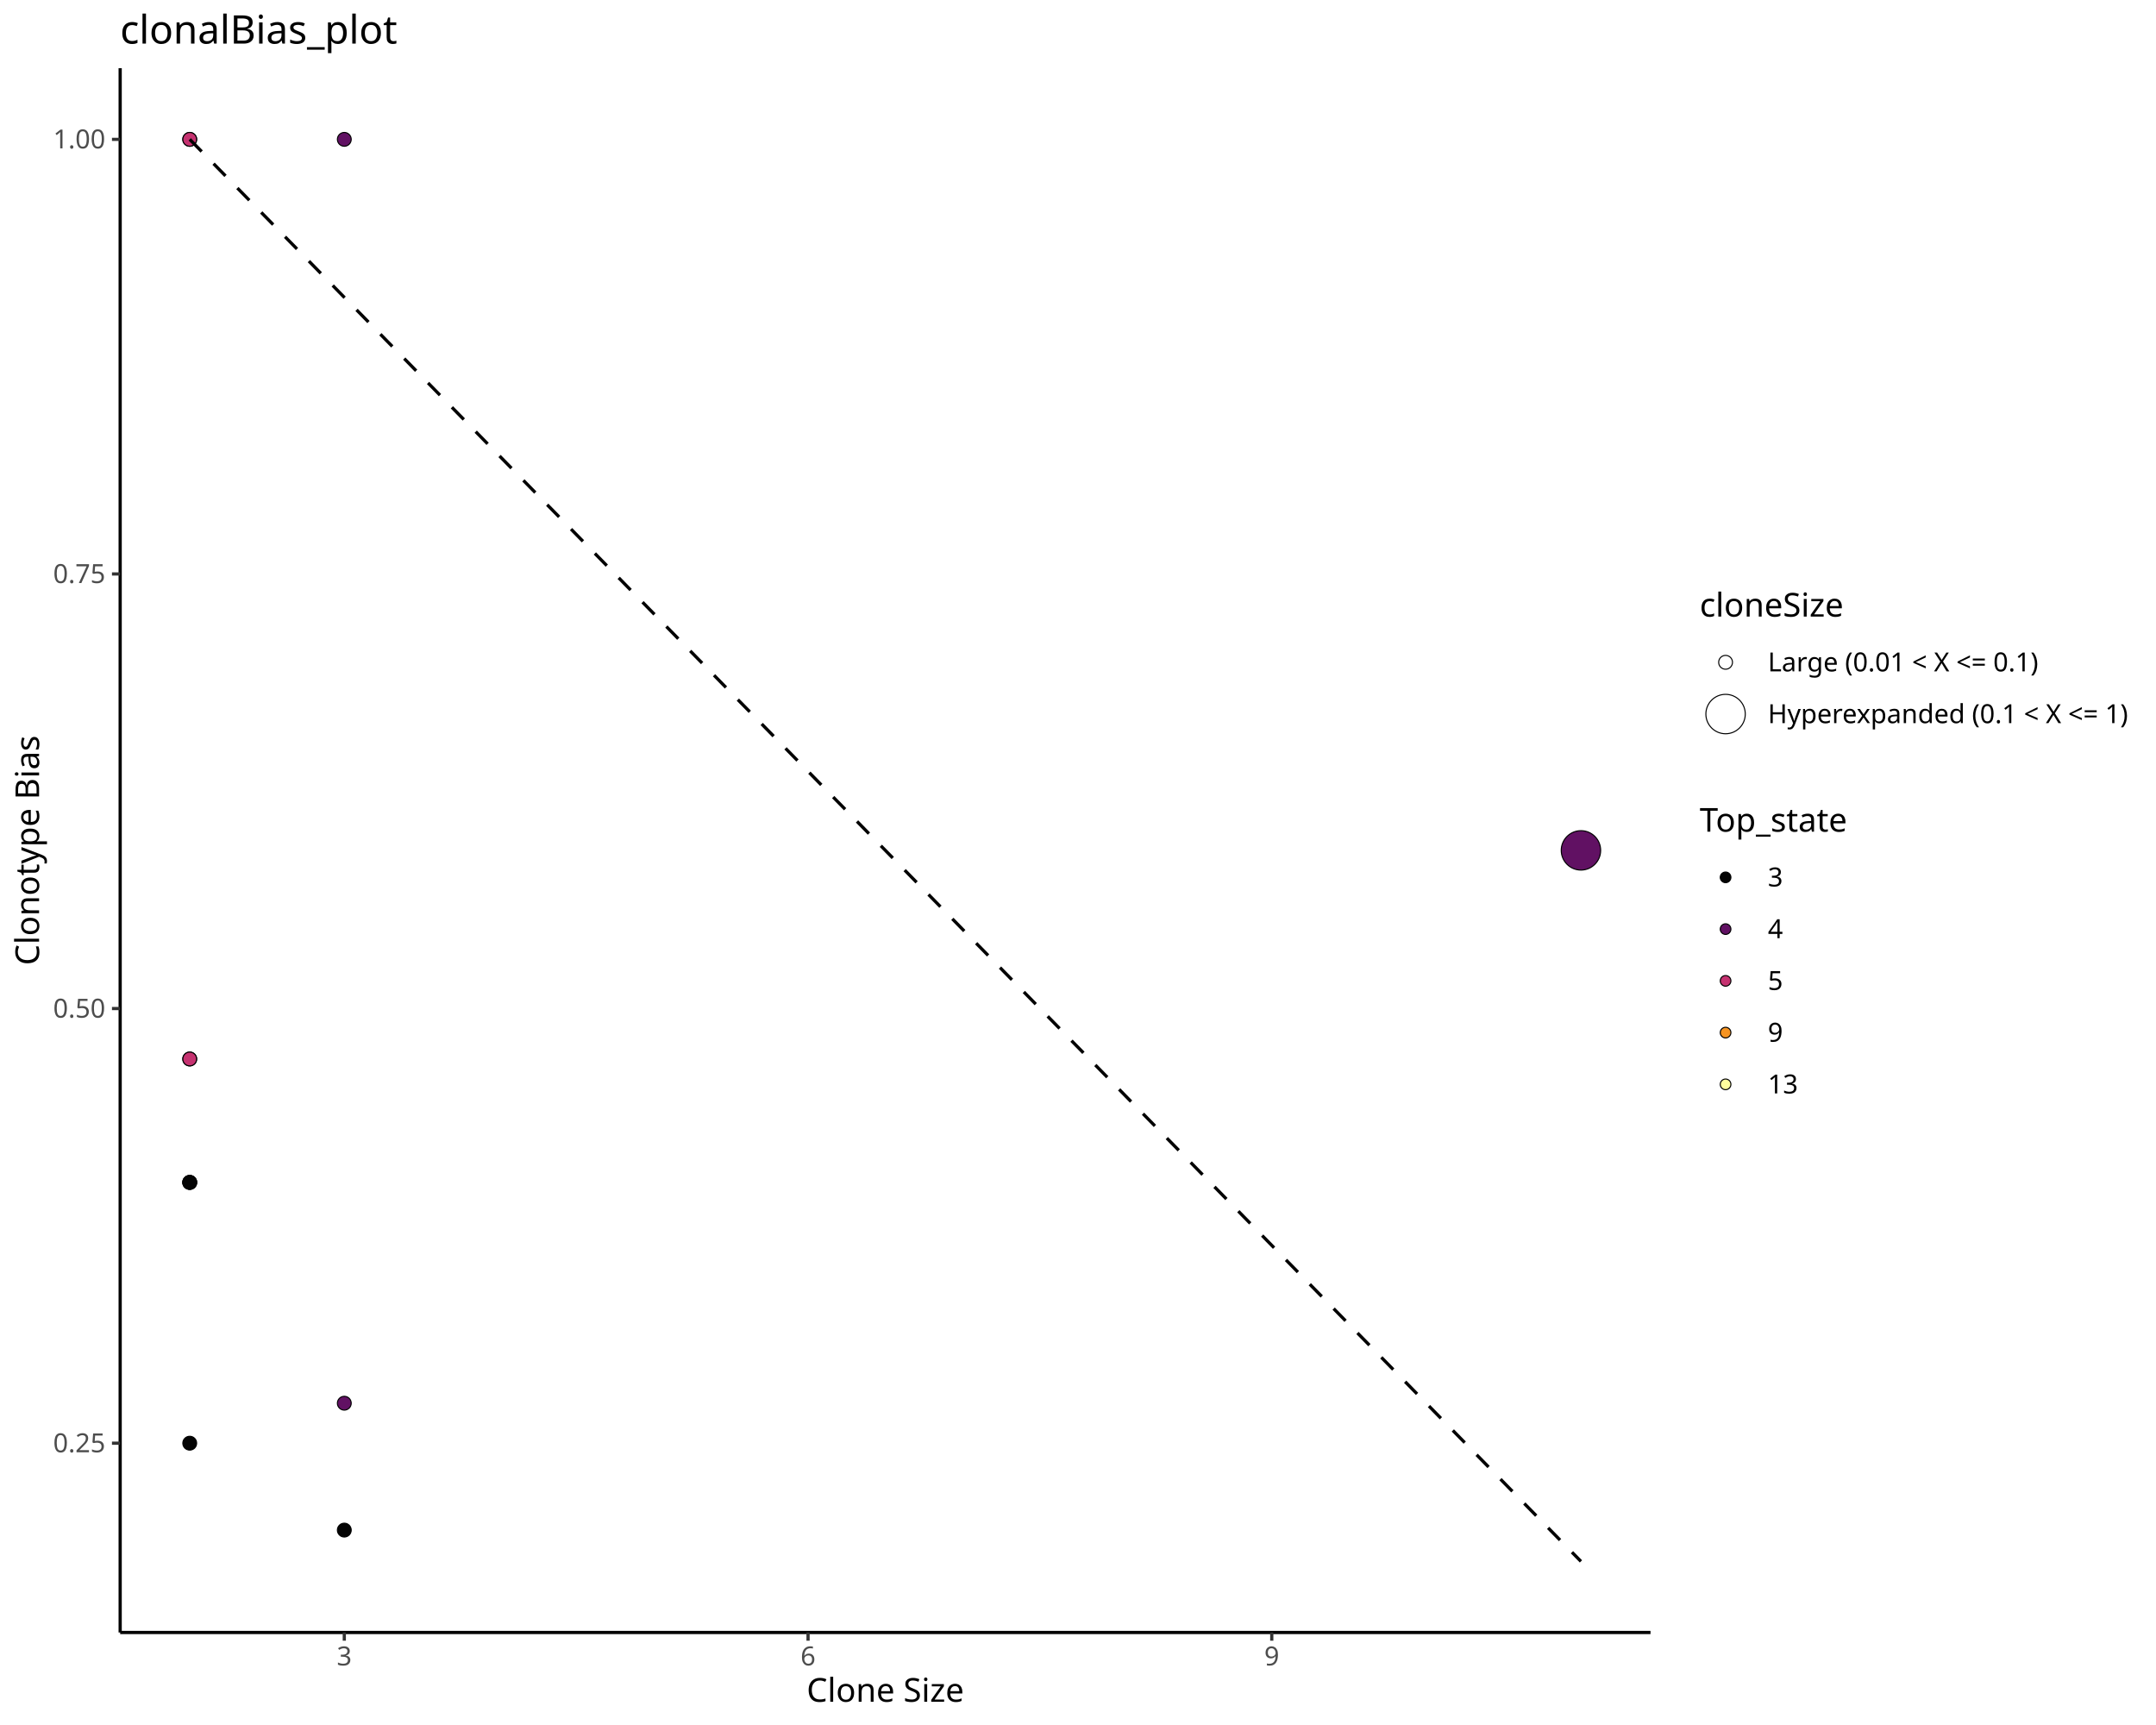
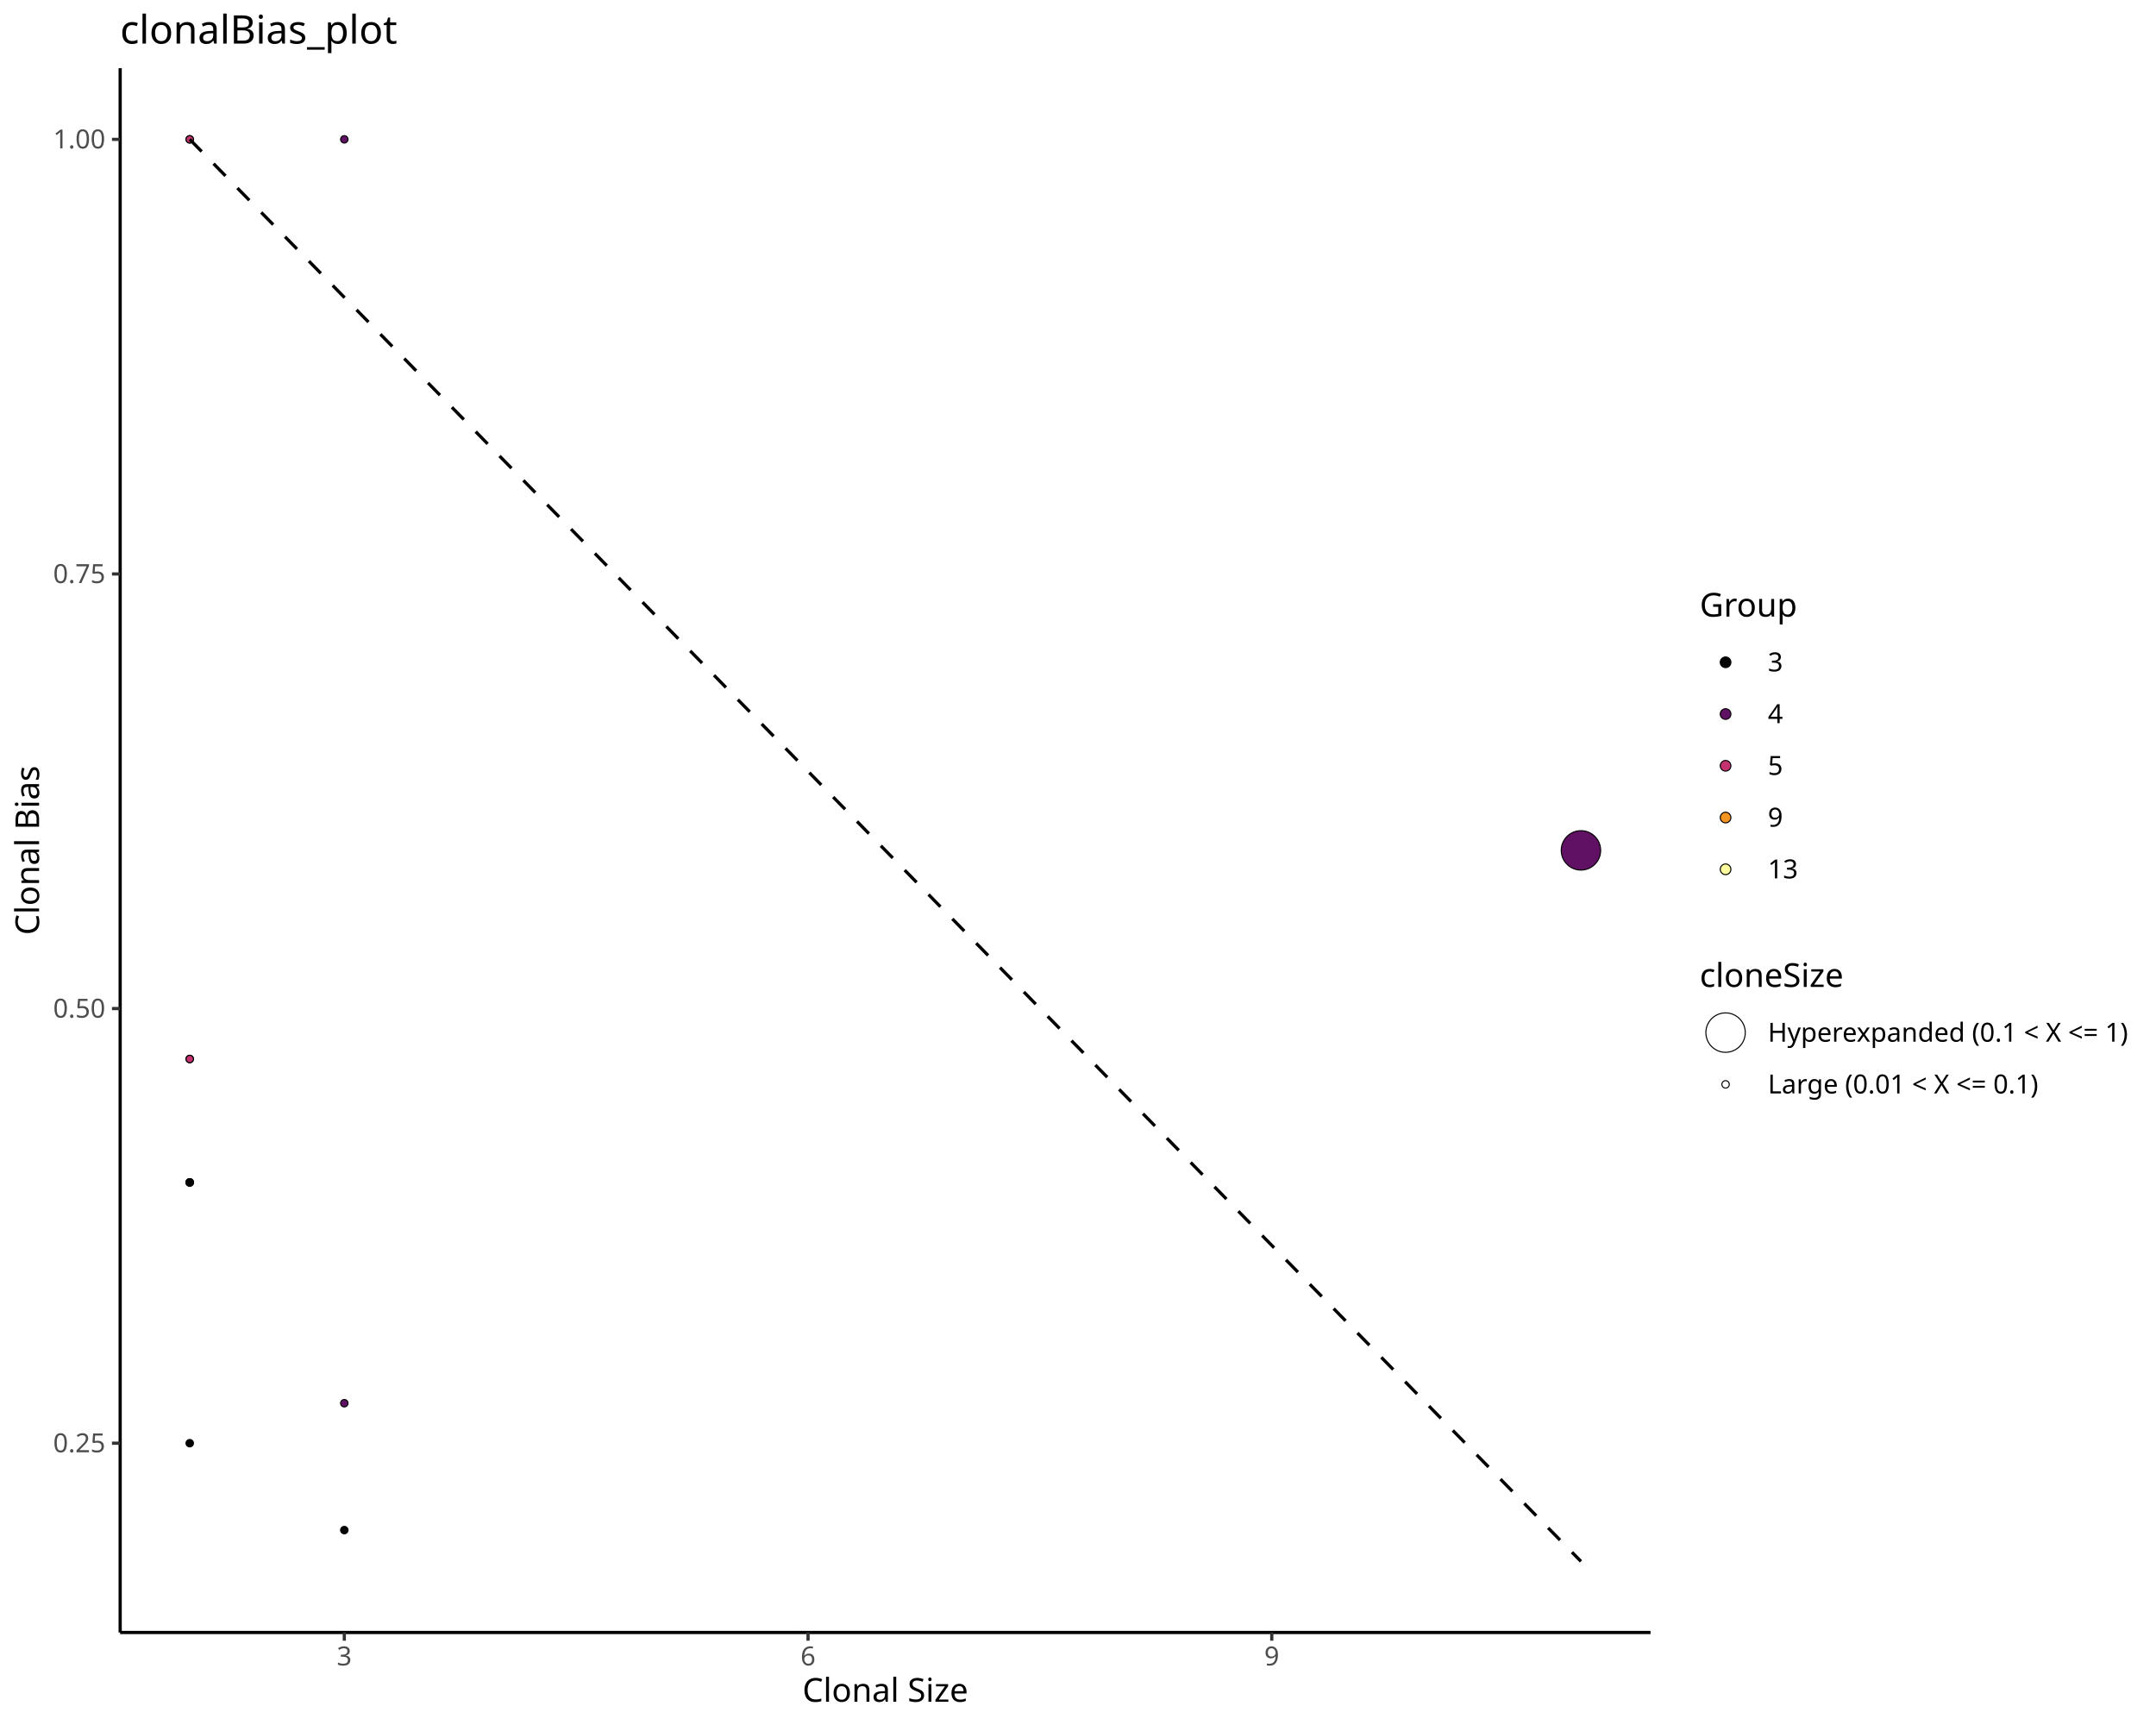
<svg xmlns="http://www.w3.org/2000/svg" class="svglite" data-engine-version="2.0" width="720.00pt" height="576.00pt" viewBox="0 0 720.00 576.00">
  <defs>
    <style type="text/css">
    .svglite line, .svglite polyline, .svglite polygon, .svglite path, .svglite rect, .svglite circle {
      fill: none;
      stroke: #000000;
      stroke-linecap: round;
      stroke-linejoin: round;
      stroke-miterlimit: 10.00;
    }
  </style>
  </defs>
  <rect width="100%" height="100%" style="stroke: none; fill: #FFFFFF;" />
  <defs>
    <clipPath id="cpMC4wMHw3MjAuMDB8MC4wMHw1NzYuMDA=">
      <rect x="0.00" y="0.00" width="720.00" height="576.00" />
    </clipPath>
  </defs>
  <g clip-path="url(#cpMC4wMHw3MjAuMDB8MC4wMHw1NzYuMDA=)">
    <rect x="0.00" y="0.00" width="720.00" height="576.00" style="stroke-width: 1.07; stroke: #FFFFFF; fill: #FFFFFF;" />
  </g>
  <defs>
    <clipPath id="cpNDAuMTN8NTUxLjE5fDIyLjc4fDU0NS4xMQ==">
      <rect x="40.13" y="22.78" width="511.05" height="522.33" />
    </clipPath>
  </defs>
  <g clip-path="url(#cpNDAuMTN8NTUxLjE5fDIyLjc4fDU0NS4xMQ==)">
    <rect x="40.13" y="22.78" width="511.05" height="522.33" style="stroke-width: 1.07; stroke: none; fill: #FFFFFF;" />
    <circle cx="527.96" cy="283.95" r="6.58" style="stroke-width: 0.35; fill: #611163;" />
-     <circle cx="114.98" cy="46.53" r="2.31" style="stroke-width: 0.35; fill: #611163;" />
-     <circle cx="63.36" cy="353.61" r="2.31" style="stroke-width: 0.35; fill: #F69422;" />
-     <circle cx="63.36" cy="353.61" r="2.31" style="stroke-width: 0.35; fill: #C53270;" />
-     <circle cx="63.36" cy="46.53" r="2.31" style="stroke-width: 0.35; fill: #FFFE9E;" />
-     <circle cx="63.36" cy="481.90" r="2.31" style="stroke-width: 0.35; fill: #040404;" />
-     <circle cx="63.36" cy="394.82" r="2.31" style="stroke-width: 0.35; fill: #C53270;" />
-     <circle cx="114.98" cy="510.92" r="2.31" style="stroke-width: 0.35; fill: #040404;" />
-     <circle cx="114.98" cy="468.55" r="2.31" style="stroke-width: 0.35; fill: #611163;" />
-     <circle cx="63.36" cy="46.53" r="2.31" style="stroke-width: 0.35; fill: #C53270;" />
-     <circle cx="63.36" cy="394.82" r="2.31" style="stroke-width: 0.35; fill: #F69422;" />
-     <circle cx="63.36" cy="394.82" r="2.31" style="stroke-width: 0.35; fill: #040404;" />
+     <circle cx="114.98" cy="46.53" r="1.24" style="stroke-width: 0.35; fill: #611163;" />
+     <circle cx="63.36" cy="353.61" r="1.24" style="stroke-width: 0.35; fill: #F69422;" />
+     <circle cx="63.36" cy="353.61" r="1.24" style="stroke-width: 0.35; fill: #C53270;" />
+     <circle cx="63.36" cy="46.53" r="1.24" style="stroke-width: 0.35; fill: #FFFE9E;" />
+     <circle cx="63.36" cy="481.90" r="1.24" style="stroke-width: 0.35; fill: #040404;" />
+     <circle cx="63.36" cy="394.82" r="1.24" style="stroke-width: 0.35; fill: #C53270;" />
+     <circle cx="114.98" cy="510.92" r="1.24" style="stroke-width: 0.35; fill: #040404;" />
+     <circle cx="114.98" cy="468.55" r="1.24" style="stroke-width: 0.35; fill: #611163;" />
+     <circle cx="63.36" cy="46.53" r="1.24" style="stroke-width: 0.35; fill: #C53270;" />
+     <circle cx="63.36" cy="394.82" r="1.24" style="stroke-width: 0.35; fill: #F69422;" />
+     <circle cx="63.36" cy="394.82" r="1.24" style="stroke-width: 0.35; fill: #040404;" />
    <polyline points="63.36,46.53 68.06,51.32 72.75,56.12 77.44,60.91 82.13,65.71 86.83,70.51 91.52,75.30 96.21,80.10 100.91,84.90 105.60,89.69 110.29,94.49 114.98,99.29 119.68,104.08 124.37,108.88 129.06,113.68 133.76,118.47 138.45,123.27 143.14,128.06 147.83,132.86 152.53,137.66 157.22,142.45 161.91,147.25 166.61,152.05 171.30,156.84 175.99,161.64 180.68,166.44 185.38,171.23 190.07,176.03 194.76,180.83 199.46,185.62 204.15,190.42 208.84,195.21 213.53,200.01 218.23,204.81 222.92,209.60 227.61,214.40 232.31,219.20 237.00,223.99 241.69,228.79 246.38,233.59 251.08,238.38 255.77,243.18 260.46,247.97 265.16,252.77 269.85,257.57 274.54,262.36 279.23,267.16 283.93,271.96 288.62,276.75 293.31,281.55 298.01,286.35 302.70,291.14 307.39,295.94 312.08,300.74 316.78,305.53 321.47,310.33 326.16,315.12 330.86,319.92 335.55,324.72 340.24,329.51 344.93,334.31 349.63,339.11 354.32,343.90 359.01,348.70 363.71,353.50 368.40,358.29 373.09,363.09 377.78,367.89 382.48,372.68 387.17,377.48 391.86,382.27 396.56,387.07 401.25,391.87 405.94,396.66 410.63,401.46 415.33,406.26 420.02,411.05 424.71,415.85 429.41,420.65 434.10,425.44 438.79,430.24 443.48,435.03 448.18,439.83 452.87,444.63 457.56,449.42 462.26,454.22 466.95,459.02 471.64,463.81 476.33,468.61 481.03,473.41 485.72,478.20 490.41,483.00 495.11,487.80 499.80,492.59 504.49,497.39 509.18,502.18 513.88,506.98 518.57,511.78 523.26,516.57 527.96,521.37 " style="stroke-width: 1.07; stroke-dasharray: 5.69,5.69; stroke-linecap: butt;" />
  </g>
  <g clip-path="url(#cpMC4wMHw3MjAuMDB8MC4wMHw1NzYuMDA=)">
    <polyline points="40.13,545.11 40.13,22.78 " style="stroke-width: 1.07; stroke-linecap: butt;" />
    <text x="35.20" y="484.93" text-anchor="end" style="font-size: 8.80px; fill: #4D4D4D; font-family: sans;" textLength="17.13px" lengthAdjust="spacingAndGlyphs">0.25</text>
    <text x="35.20" y="339.80" text-anchor="end" style="font-size: 8.80px; fill: #4D4D4D; font-family: sans;" textLength="17.13px" lengthAdjust="spacingAndGlyphs">0.50</text>
    <text x="35.20" y="194.68" text-anchor="end" style="font-size: 8.80px; fill: #4D4D4D; font-family: sans;" textLength="17.13px" lengthAdjust="spacingAndGlyphs">0.75</text>
    <text x="35.20" y="49.55" text-anchor="end" style="font-size: 8.80px; fill: #4D4D4D; font-family: sans;" textLength="17.13px" lengthAdjust="spacingAndGlyphs">1.00</text>
    <polyline points="37.39,481.90 40.13,481.90 " style="stroke-width: 1.07; stroke: #333333; stroke-linecap: butt;" />
    <polyline points="37.39,336.77 40.13,336.77 " style="stroke-width: 1.07; stroke: #333333; stroke-linecap: butt;" />
    <polyline points="37.39,191.65 40.13,191.65 " style="stroke-width: 1.07; stroke: #333333; stroke-linecap: butt;" />
    <polyline points="37.39,46.53 40.13,46.53 " style="stroke-width: 1.07; stroke: #333333; stroke-linecap: butt;" />
    <polyline points="40.13,545.11 551.19,545.11 " style="stroke-width: 1.07; stroke-linecap: butt;" />
    <polyline points="114.98,547.85 114.98,545.11 " style="stroke-width: 1.07; stroke: #333333; stroke-linecap: butt;" />
    <polyline points="269.85,547.85 269.85,545.11 " style="stroke-width: 1.07; stroke: #333333; stroke-linecap: butt;" />
    <polyline points="424.71,547.85 424.71,545.11 " style="stroke-width: 1.07; stroke: #333333; stroke-linecap: butt;" />
    <text x="114.98" y="556.10" text-anchor="middle" style="font-size: 8.80px; fill: #4D4D4D; font-family: sans;" textLength="4.89px" lengthAdjust="spacingAndGlyphs">3</text>
    <text x="269.85" y="556.10" text-anchor="middle" style="font-size: 8.80px; fill: #4D4D4D; font-family: sans;" textLength="4.89px" lengthAdjust="spacingAndGlyphs">6</text>
    <text x="424.71" y="556.10" text-anchor="middle" style="font-size: 8.80px; fill: #4D4D4D; font-family: sans;" textLength="4.89px" lengthAdjust="spacingAndGlyphs">9</text>
-     <text x="295.66" y="568.24" text-anchor="middle" style="font-size: 11.00px; font-family: sans;" textLength="53.20px" lengthAdjust="spacingAndGlyphs">Clone Size</text>
-     <text transform="translate(13.05,283.95) rotate(-90)" text-anchor="middle" style="font-size: 11.00px; font-family: sans;" textLength="74.00px" lengthAdjust="spacingAndGlyphs">Clonotype Bias</text>
-     <rect x="562.14" y="191.70" width="152.38" height="60.85" style="stroke-width: 1.07; stroke: none; fill: #FFFFFF;" />
-     <text x="567.62" y="205.89" style="font-size: 11.00px; font-family: sans;" textLength="47.70px" lengthAdjust="spacingAndGlyphs">cloneSize</text>
-     <circle cx="576.26" cy="221.15" r="2.31" style="stroke-width: 0.35;" />
-     <circle cx="576.26" cy="238.43" r="6.58" style="stroke-width: 0.35;" />
-     <text x="590.38" y="224.18" style="font-size: 8.80px; font-family: sans;" textLength="91.25px" lengthAdjust="spacingAndGlyphs">Large (0.01 &lt; X &lt;= 0.1)</text>
-     <text x="590.38" y="241.46" style="font-size: 8.80px; font-family: sans;" textLength="118.66px" lengthAdjust="spacingAndGlyphs">Hyperexpanded (0.1 &lt; X &lt;= 1)</text>
-     <rect x="562.14" y="263.51" width="59.88" height="112.69" style="stroke-width: 1.07; stroke: none; fill: #FFFFFF;" />
-     <text x="567.62" y="277.70" style="font-size: 11.00px; font-family: sans;" textLength="48.93px" lengthAdjust="spacingAndGlyphs">Top_state</text>
-     <circle cx="576.26" cy="292.96" r="1.78" style="stroke-width: 0.35; fill: #040404;" />
-     <circle cx="576.26" cy="310.24" r="1.78" style="stroke-width: 0.35; fill: #611163;" />
-     <circle cx="576.26" cy="327.52" r="1.78" style="stroke-width: 0.35; fill: #C53270;" />
-     <circle cx="576.26" cy="344.80" r="1.78" style="stroke-width: 0.35; fill: #F69422;" />
-     <circle cx="576.26" cy="362.08" r="1.78" style="stroke-width: 0.35; fill: #FFFE9E;" />
-     <text x="590.38" y="295.99" style="font-size: 8.80px; font-family: sans;" textLength="4.89px" lengthAdjust="spacingAndGlyphs">3</text>
-     <text x="590.38" y="313.27" style="font-size: 8.80px; font-family: sans;" textLength="4.89px" lengthAdjust="spacingAndGlyphs">4</text>
-     <text x="590.38" y="330.55" style="font-size: 8.80px; font-family: sans;" textLength="4.89px" lengthAdjust="spacingAndGlyphs">5</text>
-     <text x="590.38" y="347.83" style="font-size: 8.80px; font-family: sans;" textLength="4.89px" lengthAdjust="spacingAndGlyphs">9</text>
-     <text x="590.38" y="365.11" style="font-size: 8.80px; font-family: sans;" textLength="9.79px" lengthAdjust="spacingAndGlyphs">13</text>
+     <text x="295.66" y="568.24" text-anchor="middle" style="font-size: 11.00px; font-family: sans;" textLength="55.64px" lengthAdjust="spacingAndGlyphs">Clonal Size</text>
+     <text transform="translate(13.05,283.95) rotate(-90)" text-anchor="middle" style="font-size: 11.00px; font-family: sans;" textLength="55.64px" lengthAdjust="spacingAndGlyphs">Clonal Bias</text>
+     <rect x="562.14" y="191.70" width="43.51" height="112.69" style="stroke-width: 1.07; stroke: none; fill: #FFFFFF;" />
+     <text x="567.62" y="205.89" style="font-size: 11.00px; font-family: sans;" textLength="30.58px" lengthAdjust="spacingAndGlyphs">Group</text>
+     <circle cx="576.26" cy="221.15" r="1.78" style="stroke-width: 0.35; fill: #040404;" />
+     <circle cx="576.26" cy="238.43" r="1.78" style="stroke-width: 0.35; fill: #611163;" />
+     <circle cx="576.26" cy="255.71" r="1.78" style="stroke-width: 0.35; fill: #C53270;" />
+     <circle cx="576.26" cy="272.99" r="1.78" style="stroke-width: 0.35; fill: #F69422;" />
+     <circle cx="576.26" cy="290.27" r="1.78" style="stroke-width: 0.35; fill: #FFFE9E;" />
+     <text x="590.38" y="224.18" style="font-size: 8.80px; font-family: sans;" textLength="4.89px" lengthAdjust="spacingAndGlyphs">3</text>
+     <text x="590.38" y="241.46" style="font-size: 8.80px; font-family: sans;" textLength="4.89px" lengthAdjust="spacingAndGlyphs">4</text>
+     <text x="590.38" y="258.74" style="font-size: 8.80px; font-family: sans;" textLength="4.89px" lengthAdjust="spacingAndGlyphs">5</text>
+     <text x="590.38" y="276.02" style="font-size: 8.80px; font-family: sans;" textLength="4.89px" lengthAdjust="spacingAndGlyphs">9</text>
+     <text x="590.38" y="293.30" style="font-size: 8.80px; font-family: sans;" textLength="9.79px" lengthAdjust="spacingAndGlyphs">13</text>
+     <rect x="562.14" y="315.35" width="152.38" height="60.85" style="stroke-width: 1.07; stroke: none; fill: #FFFFFF;" />
+     <text x="567.62" y="329.54" style="font-size: 11.00px; font-family: sans;" textLength="47.70px" lengthAdjust="spacingAndGlyphs">cloneSize</text>
+     <circle cx="576.26" cy="344.80" r="6.58" style="stroke-width: 0.35;" />
+     <circle cx="576.26" cy="362.08" r="1.24" style="stroke-width: 0.35;" />
+     <text x="590.38" y="347.83" style="font-size: 8.80px; font-family: sans;" textLength="118.66px" lengthAdjust="spacingAndGlyphs">Hyperexpanded (0.1 &lt; X &lt;= 1)</text>
+     <text x="590.38" y="365.11" style="font-size: 8.80px; font-family: sans;" textLength="91.25px" lengthAdjust="spacingAndGlyphs">Large (0.01 &lt; X &lt;= 0.1)</text>
    <text x="40.13" y="14.56" style="font-size: 13.20px; font-family: sans;" textLength="88.80px" lengthAdjust="spacingAndGlyphs">clonalBias_plot</text>
  </g>
</svg>
